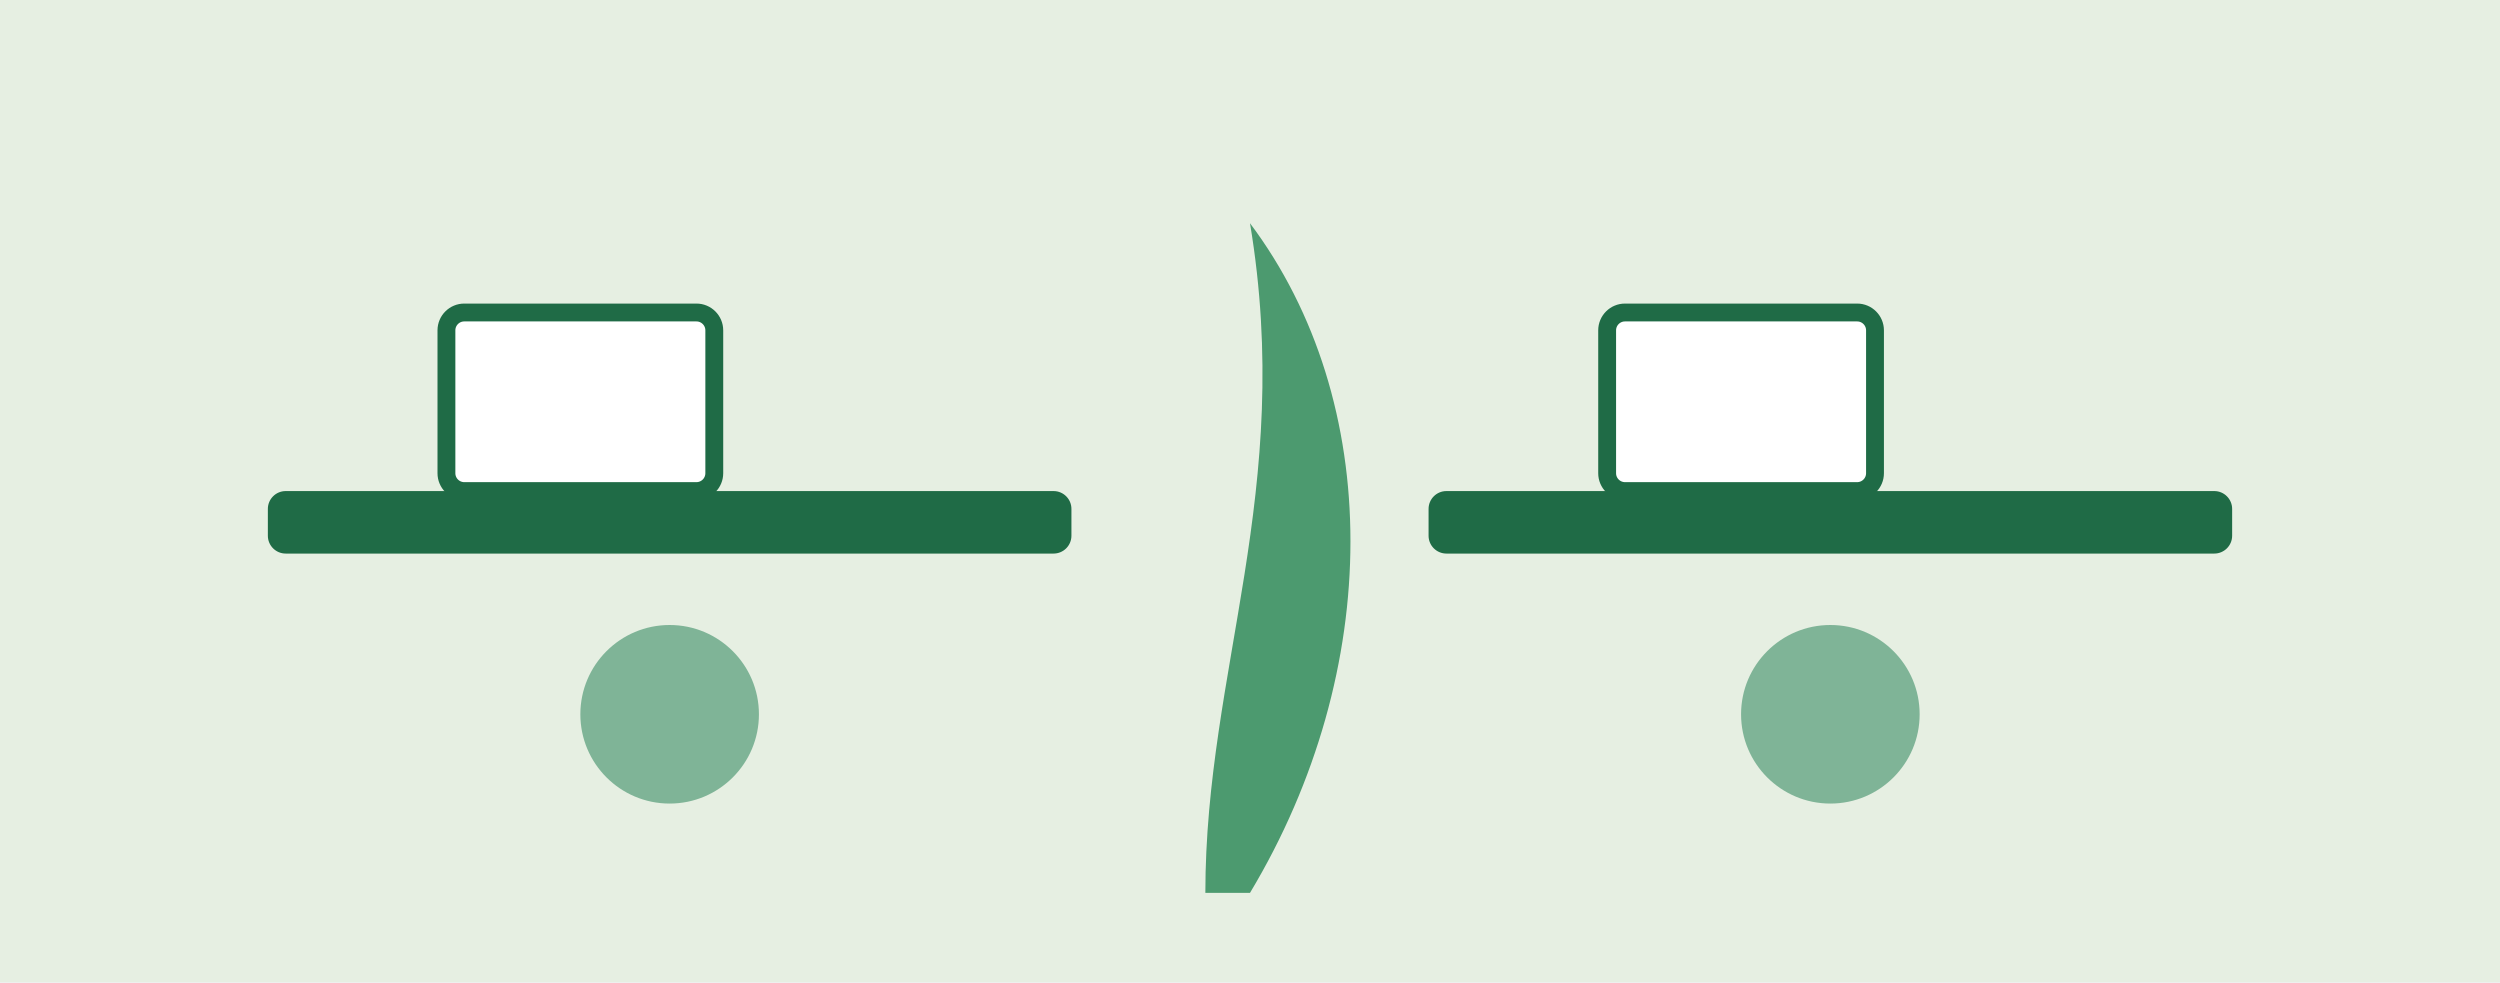
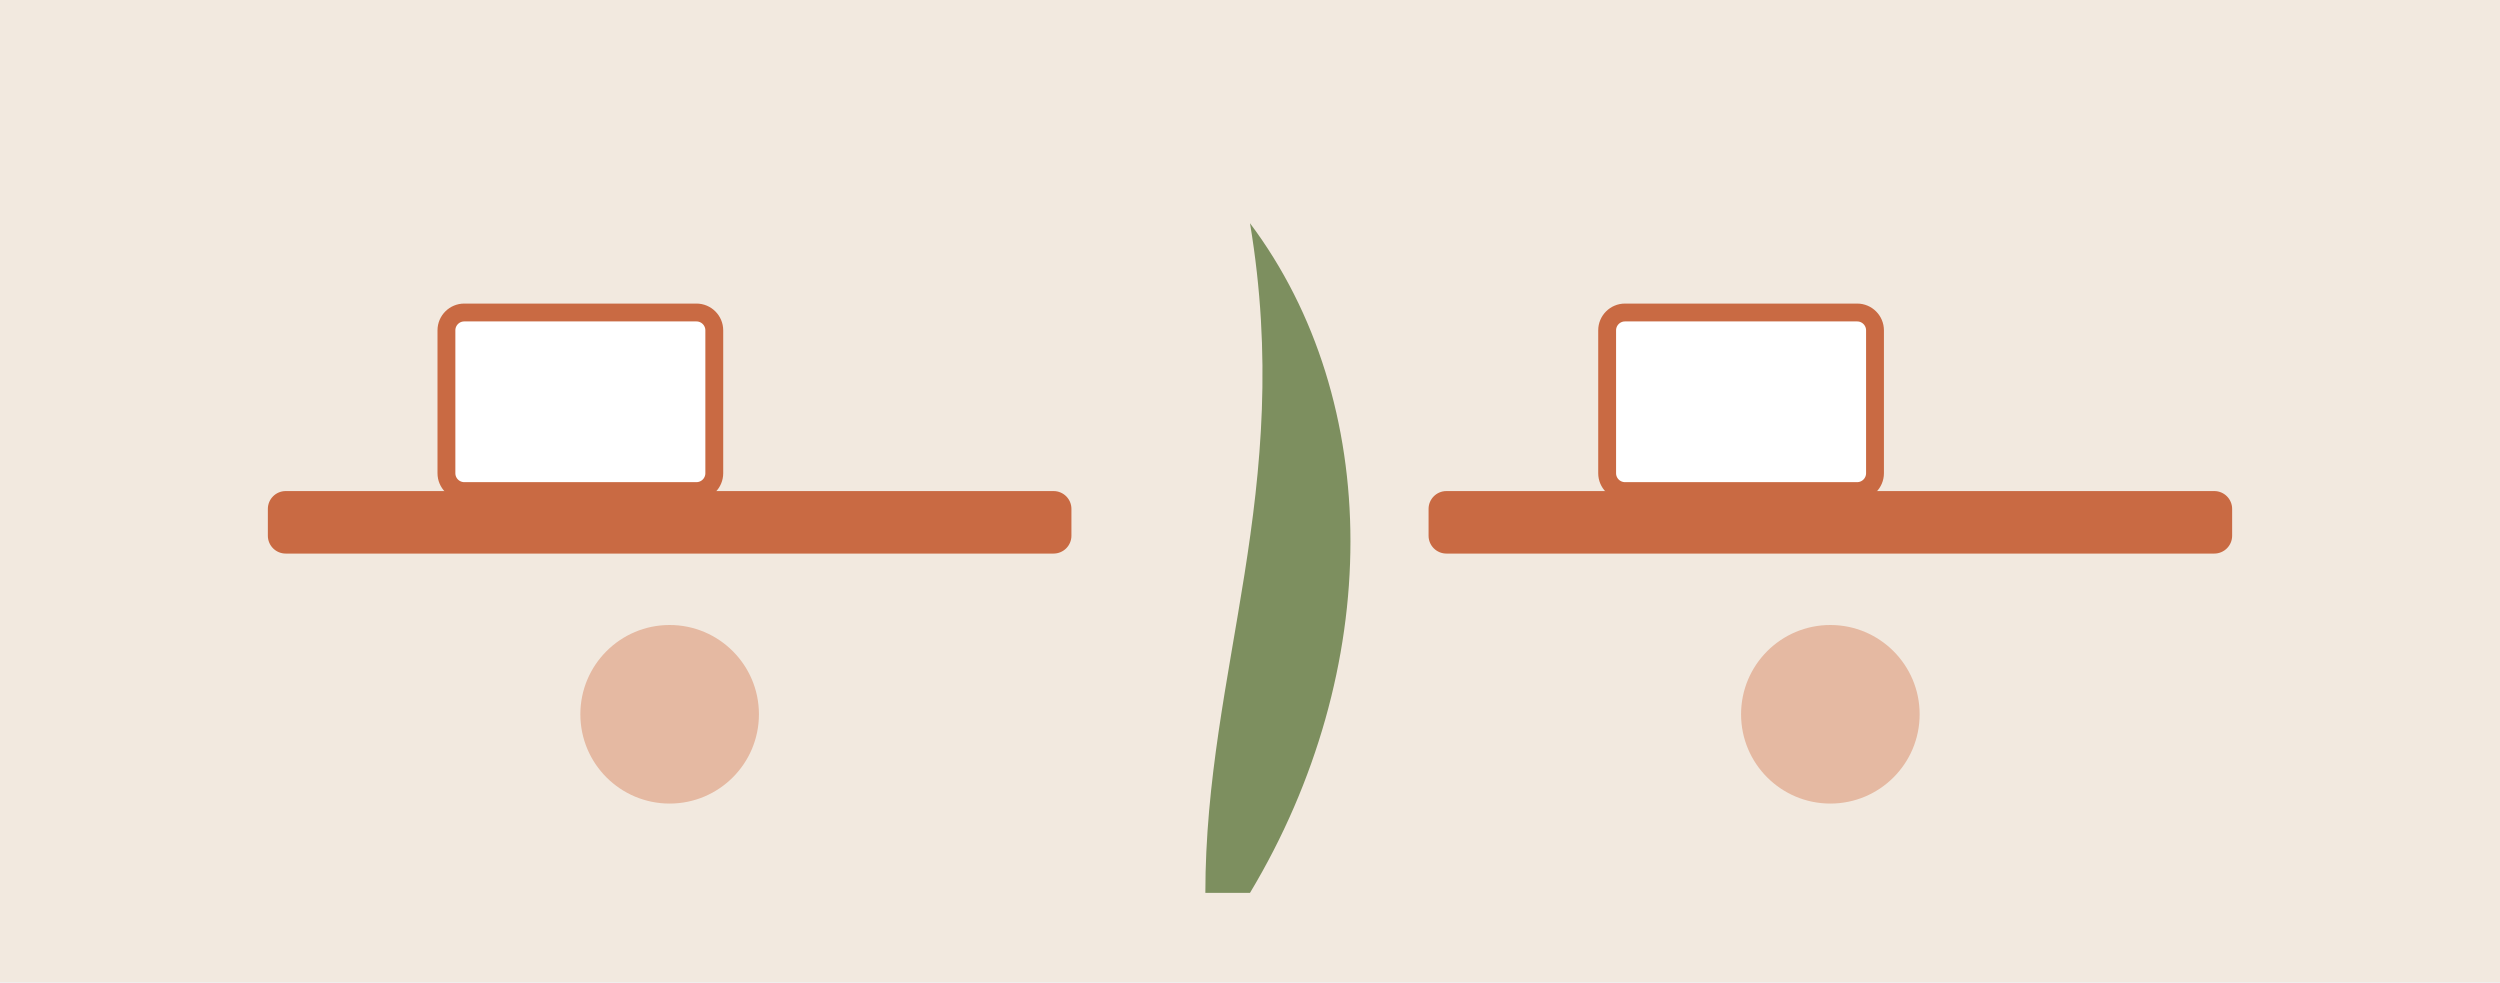
<svg xmlns="http://www.w3.org/2000/svg" viewBox="0 0 560 220">
-   <rect width="560" height="220" fill="#e6efe2" />
-   <g fill="#1f6b46">
+   <rect width="560" height="220" fill="#f2e9df" />
+   <g fill="#c96a43">
    <rect x="60" y="110" width="180" height="14" rx="4" />
    <rect x="320" y="110" width="180" height="14" rx="4" />
  </g>
-   <g fill="#ffffff" stroke="#1f6b46" stroke-width="4">
+   <g fill="#ffffff" stroke="#c96a43" stroke-width="4">
    <rect x="100" y="70" width="60" height="40" rx="4" />
    <rect x="360" y="70" width="60" height="40" rx="4" />
  </g>
-   <g fill="#7fb497">
+   <g fill="#e5b9a2">
    <circle cx="150" cy="160" r="20" />
    <circle cx="410" cy="160" r="20" />
  </g>
-   <path d="M270 200c0-50 20-90 10-150 30 40 30 100 0 150z" fill="#4c9a6f" />
+   <path d="M270 200c0-50 20-90 10-150 30 40 30 100 0 150z" fill="#7d8f5f" />
</svg>
